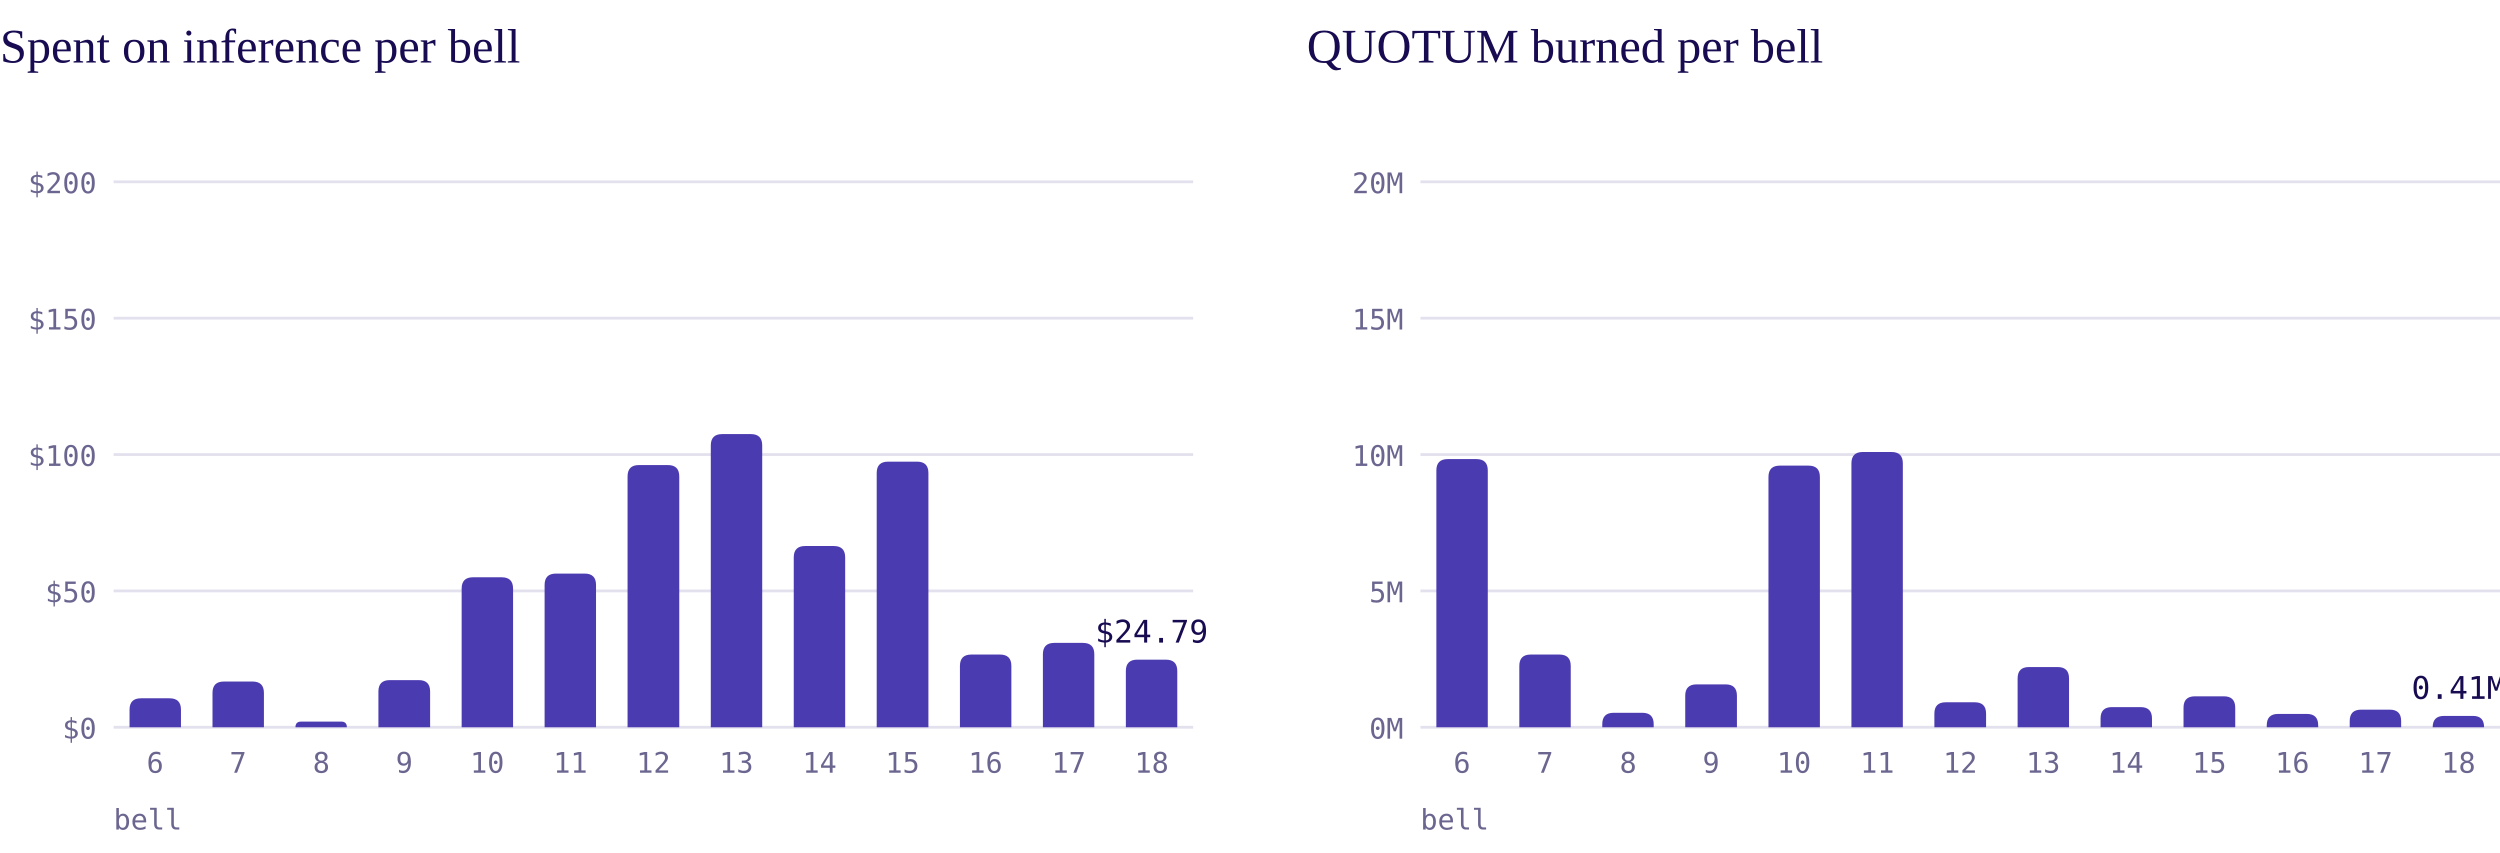
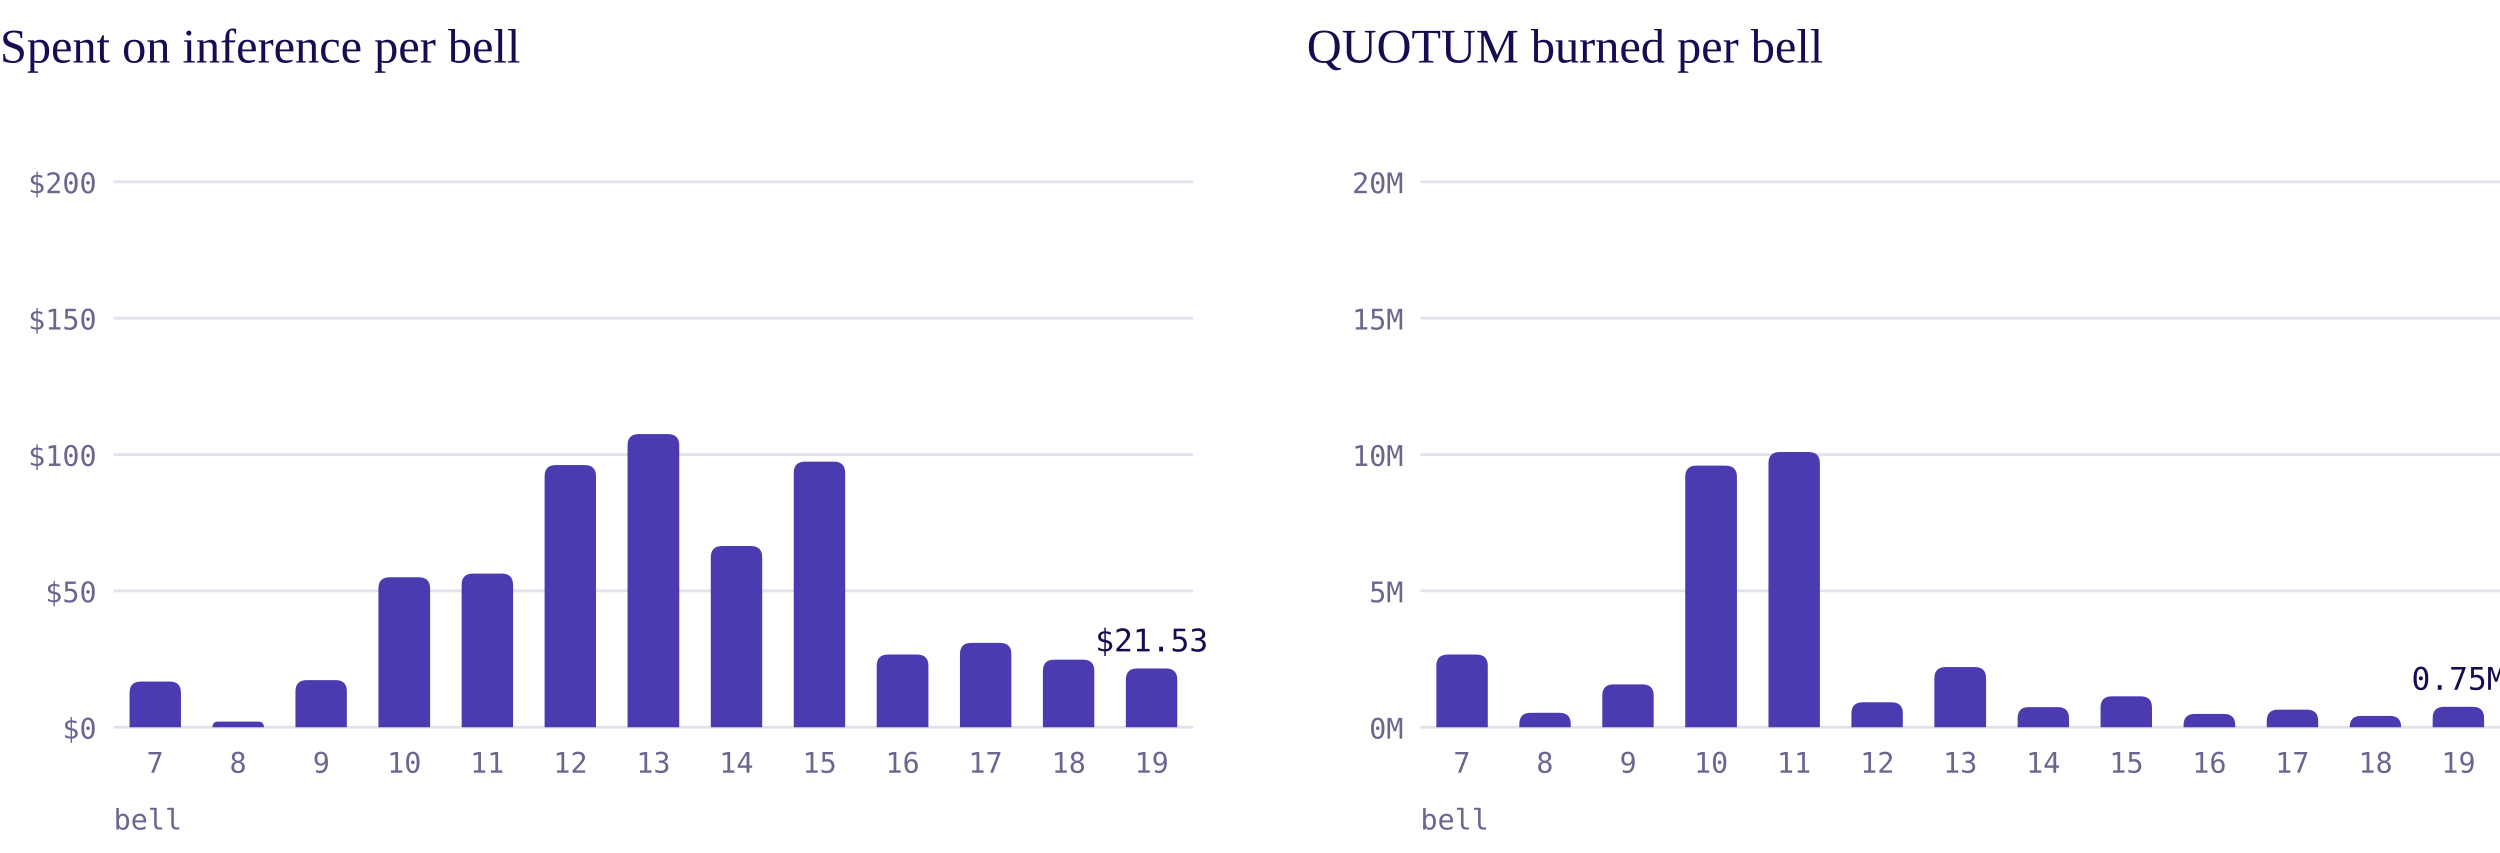
- <svg xmlns="http://www.w3.org/2000/svg" viewBox="0 0 880 300" width="880" height="300" role="img" aria-label="quotum bells 1 to 18: inference spent and QUOTUM burned per bell">
+ <svg xmlns="http://www.w3.org/2000/svg" viewBox="0 0 880 300" width="880" height="300" role="img" aria-label="quotum bells 1 to 19: inference spent and QUOTUM burned per bell">
  <text x="0" y="22" font-family="Georgia,'Times New Roman',serif" font-size="17" fill="#180b51">Spent on inference per bell</text>
  <line x1="40" x2="420" y1="256.0" y2="256.0" stroke="#e4e1ee" stroke-width="1" />
  <text x="34" y="260.0" text-anchor="end" font-family="ui-monospace,SFMono-Regular,Menlo,monospace" font-size="10" fill="#6b6690">$0</text>
  <line x1="40" x2="420" y1="208.0" y2="208.0" stroke="#e4e1ee" stroke-width="1" />
  <text x="34" y="212.0" text-anchor="end" font-family="ui-monospace,SFMono-Regular,Menlo,monospace" font-size="10" fill="#6b6690">$50</text>
  <line x1="40" x2="420" y1="160.0" y2="160.0" stroke="#e4e1ee" stroke-width="1" />
  <text x="34" y="164.0" text-anchor="end" font-family="ui-monospace,SFMono-Regular,Menlo,monospace" font-size="10" fill="#6b6690">$100</text>
  <line x1="40" x2="420" y1="112.0" y2="112.0" stroke="#e4e1ee" stroke-width="1" />
  <text x="34" y="116.0" text-anchor="end" font-family="ui-monospace,SFMono-Regular,Menlo,monospace" font-size="10" fill="#6b6690">$150</text>
  <line x1="40" x2="420" y1="64.0" y2="64.0" stroke="#e4e1ee" stroke-width="1" />
  <text x="34" y="68.0" text-anchor="end" font-family="ui-monospace,SFMono-Regular,Menlo,monospace" font-size="10" fill="#6b6690">$200</text>
-   <path d="M45.6,256.0 V249.8 Q45.6,245.8 49.6,245.8 H59.7 Q63.7,245.8 63.7,249.8 V256.0 Z" fill="#4b3bb0" />
-   <text x="54.6" y="272" text-anchor="middle" font-family="ui-monospace,SFMono-Regular,Menlo,monospace" font-size="10" fill="#6b6690">6</text>
-   <path d="M74.8,256.0 V243.9 Q74.8,239.9 78.8,239.9 H88.9 Q92.9,239.9 92.9,243.9 V256.0 Z" fill="#4b3bb0" />
-   <text x="83.8" y="272" text-anchor="middle" font-family="ui-monospace,SFMono-Regular,Menlo,monospace" font-size="10" fill="#6b6690">7</text>
-   <path d="M104.0,256.0 V256.0 Q104.0,254.0 106.0,254.0 H120.1 Q122.1,254.0 122.1,256.0 V256.0 Z" fill="#4b3bb0" />
-   <text x="113.1" y="272" text-anchor="middle" font-family="ui-monospace,SFMono-Regular,Menlo,monospace" font-size="10" fill="#6b6690">8</text>
-   <path d="M133.2,256.0 V243.4 Q133.2,239.4 137.2,239.4 H147.4 Q151.4,239.4 151.4,243.4 V256.0 Z" fill="#4b3bb0" />
-   <text x="142.3" y="272" text-anchor="middle" font-family="ui-monospace,SFMono-Regular,Menlo,monospace" font-size="10" fill="#6b6690">9</text>
-   <path d="M162.5,256.0 V207.2 Q162.5,203.2 166.5,203.2 H176.6 Q180.6,203.2 180.6,207.2 V256.0 Z" fill="#4b3bb0" />
-   <text x="171.5" y="272" text-anchor="middle" font-family="ui-monospace,SFMono-Regular,Menlo,monospace" font-size="10" fill="#6b6690">10</text>
-   <path d="M191.7,256.0 V205.9 Q191.7,201.9 195.7,201.9 H205.8 Q209.8,201.9 209.8,205.9 V256.0 Z" fill="#4b3bb0" />
-   <text x="200.8" y="272" text-anchor="middle" font-family="ui-monospace,SFMono-Regular,Menlo,monospace" font-size="10" fill="#6b6690">11</text>
-   <path d="M220.9,256.0 V167.7 Q220.9,163.7 224.9,163.7 H235.1 Q239.1,163.7 239.1,167.7 V256.0 Z" fill="#4b3bb0" />
-   <text x="230.0" y="272" text-anchor="middle" font-family="ui-monospace,SFMono-Regular,Menlo,monospace" font-size="10" fill="#6b6690">12</text>
-   <path d="M250.2,256.0 V156.8 Q250.2,152.8 254.2,152.8 H264.3 Q268.3,152.8 268.3,156.8 V256.0 Z" fill="#4b3bb0" />
-   <text x="259.2" y="272" text-anchor="middle" font-family="ui-monospace,SFMono-Regular,Menlo,monospace" font-size="10" fill="#6b6690">13</text>
-   <path d="M279.4,256.0 V196.2 Q279.4,192.2 283.4,192.2 H293.5 Q297.5,192.2 297.5,196.2 V256.0 Z" fill="#4b3bb0" />
-   <text x="288.5" y="272" text-anchor="middle" font-family="ui-monospace,SFMono-Regular,Menlo,monospace" font-size="10" fill="#6b6690">14</text>
-   <path d="M308.6,256.0 V166.5 Q308.6,162.5 312.6,162.5 H322.8 Q326.8,162.5 326.8,166.5 V256.0 Z" fill="#4b3bb0" />
-   <text x="317.7" y="272" text-anchor="middle" font-family="ui-monospace,SFMono-Regular,Menlo,monospace" font-size="10" fill="#6b6690">15</text>
-   <path d="M337.9,256.0 V234.4 Q337.9,230.4 341.9,230.4 H352.0 Q356.0,230.4 356.0,234.4 V256.0 Z" fill="#4b3bb0" />
-   <text x="346.9" y="272" text-anchor="middle" font-family="ui-monospace,SFMono-Regular,Menlo,monospace" font-size="10" fill="#6b6690">16</text>
-   <path d="M367.1,256.0 V230.3 Q367.1,226.3 371.1,226.3 H381.2 Q385.2,226.3 385.2,230.3 V256.0 Z" fill="#4b3bb0" />
-   <text x="376.2" y="272" text-anchor="middle" font-family="ui-monospace,SFMono-Regular,Menlo,monospace" font-size="10" fill="#6b6690">17</text>
-   <path d="M396.3,256.0 V236.2 Q396.3,232.2 400.3,232.2 H410.4 Q414.4,232.2 414.4,236.2 V256.0 Z" fill="#4b3bb0" />
-   <text x="405.4" y="272" text-anchor="middle" font-family="ui-monospace,SFMono-Regular,Menlo,monospace" font-size="10" fill="#6b6690">18</text>
-   <text x="405.4" y="226.2" text-anchor="middle" font-family="ui-monospace,SFMono-Regular,Menlo,monospace" font-size="11" fill="#180b51">$24.79</text>
+   <path d="M45.6,256.0 V243.9 Q45.6,239.9 49.6,239.9 H59.7 Q63.7,239.9 63.7,243.9 V256.0 Z" fill="#4b3bb0" />
+   <text x="54.6" y="272" text-anchor="middle" font-family="ui-monospace,SFMono-Regular,Menlo,monospace" font-size="10" fill="#6b6690">7</text>
+   <path d="M74.8,256.0 V256.0 Q74.8,254.0 76.8,254.0 H90.9 Q92.9,254.0 92.9,256.0 V256.0 Z" fill="#4b3bb0" />
+   <text x="83.8" y="272" text-anchor="middle" font-family="ui-monospace,SFMono-Regular,Menlo,monospace" font-size="10" fill="#6b6690">8</text>
+   <path d="M104.0,256.0 V243.4 Q104.0,239.4 108.0,239.4 H118.1 Q122.1,239.4 122.1,243.4 V256.0 Z" fill="#4b3bb0" />
+   <text x="113.1" y="272" text-anchor="middle" font-family="ui-monospace,SFMono-Regular,Menlo,monospace" font-size="10" fill="#6b6690">9</text>
+   <path d="M133.2,256.0 V207.2 Q133.2,203.2 137.2,203.2 H147.4 Q151.4,203.2 151.4,207.2 V256.0 Z" fill="#4b3bb0" />
+   <text x="142.3" y="272" text-anchor="middle" font-family="ui-monospace,SFMono-Regular,Menlo,monospace" font-size="10" fill="#6b6690">10</text>
+   <path d="M162.5,256.0 V205.9 Q162.5,201.9 166.5,201.9 H176.6 Q180.6,201.9 180.6,205.9 V256.0 Z" fill="#4b3bb0" />
+   <text x="171.5" y="272" text-anchor="middle" font-family="ui-monospace,SFMono-Regular,Menlo,monospace" font-size="10" fill="#6b6690">11</text>
+   <path d="M191.7,256.0 V167.7 Q191.7,163.7 195.7,163.7 H205.8 Q209.8,163.7 209.8,167.7 V256.0 Z" fill="#4b3bb0" />
+   <text x="200.8" y="272" text-anchor="middle" font-family="ui-monospace,SFMono-Regular,Menlo,monospace" font-size="10" fill="#6b6690">12</text>
+   <path d="M220.9,256.0 V156.8 Q220.9,152.8 224.9,152.8 H235.1 Q239.1,152.8 239.1,156.8 V256.0 Z" fill="#4b3bb0" />
+   <text x="230.0" y="272" text-anchor="middle" font-family="ui-monospace,SFMono-Regular,Menlo,monospace" font-size="10" fill="#6b6690">13</text>
+   <path d="M250.2,256.0 V196.2 Q250.2,192.2 254.2,192.2 H264.3 Q268.3,192.2 268.3,196.2 V256.0 Z" fill="#4b3bb0" />
+   <text x="259.2" y="272" text-anchor="middle" font-family="ui-monospace,SFMono-Regular,Menlo,monospace" font-size="10" fill="#6b6690">14</text>
+   <path d="M279.4,256.0 V166.5 Q279.4,162.5 283.4,162.5 H293.5 Q297.5,162.5 297.5,166.5 V256.0 Z" fill="#4b3bb0" />
+   <text x="288.5" y="272" text-anchor="middle" font-family="ui-monospace,SFMono-Regular,Menlo,monospace" font-size="10" fill="#6b6690">15</text>
+   <path d="M308.6,256.0 V234.4 Q308.6,230.4 312.6,230.4 H322.8 Q326.8,230.4 326.8,234.4 V256.0 Z" fill="#4b3bb0" />
+   <text x="317.7" y="272" text-anchor="middle" font-family="ui-monospace,SFMono-Regular,Menlo,monospace" font-size="10" fill="#6b6690">16</text>
+   <path d="M337.9,256.0 V230.3 Q337.9,226.3 341.9,226.3 H352.0 Q356.0,226.3 356.0,230.3 V256.0 Z" fill="#4b3bb0" />
+   <text x="346.9" y="272" text-anchor="middle" font-family="ui-monospace,SFMono-Regular,Menlo,monospace" font-size="10" fill="#6b6690">17</text>
+   <path d="M367.1,256.0 V236.2 Q367.1,232.2 371.1,232.2 H381.2 Q385.2,232.2 385.2,236.2 V256.0 Z" fill="#4b3bb0" />
+   <text x="376.2" y="272" text-anchor="middle" font-family="ui-monospace,SFMono-Regular,Menlo,monospace" font-size="10" fill="#6b6690">18</text>
+   <path d="M396.3,256.0 V239.3 Q396.3,235.3 400.3,235.3 H410.4 Q414.4,235.3 414.4,239.3 V256.0 Z" fill="#4b3bb0" />
+   <text x="405.4" y="272" text-anchor="middle" font-family="ui-monospace,SFMono-Regular,Menlo,monospace" font-size="10" fill="#6b6690">19</text>
+   <text x="405.4" y="229.3" text-anchor="middle" font-family="ui-monospace,SFMono-Regular,Menlo,monospace" font-size="11" fill="#180b51">$21.53</text>
  <text x="40" y="292" font-family="ui-monospace,SFMono-Regular,Menlo,monospace" font-size="10" fill="#6b6690">bell</text>
  <text x="460" y="22" font-family="Georgia,'Times New Roman',serif" font-size="17" fill="#180b51">QUOTUM burned per bell</text>
  <line x1="500" x2="880" y1="256.0" y2="256.0" stroke="#e4e1ee" stroke-width="1" />
  <text x="494" y="260.0" text-anchor="end" font-family="ui-monospace,SFMono-Regular,Menlo,monospace" font-size="10" fill="#6b6690">0M</text>
  <line x1="500" x2="880" y1="208.0" y2="208.0" stroke="#e4e1ee" stroke-width="1" />
  <text x="494" y="212.0" text-anchor="end" font-family="ui-monospace,SFMono-Regular,Menlo,monospace" font-size="10" fill="#6b6690">5M</text>
  <line x1="500" x2="880" y1="160.0" y2="160.0" stroke="#e4e1ee" stroke-width="1" />
  <text x="494" y="164.0" text-anchor="end" font-family="ui-monospace,SFMono-Regular,Menlo,monospace" font-size="10" fill="#6b6690">10M</text>
  <line x1="500" x2="880" y1="112.0" y2="112.0" stroke="#e4e1ee" stroke-width="1" />
  <text x="494" y="116.0" text-anchor="end" font-family="ui-monospace,SFMono-Regular,Menlo,monospace" font-size="10" fill="#6b6690">15M</text>
  <line x1="500" x2="880" y1="64.0" y2="64.0" stroke="#e4e1ee" stroke-width="1" />
  <text x="494" y="68.0" text-anchor="end" font-family="ui-monospace,SFMono-Regular,Menlo,monospace" font-size="10" fill="#6b6690">20M</text>
-   <path d="M505.6,256.0 V165.6 Q505.6,161.6 509.6,161.6 H519.7 Q523.7,161.6 523.7,165.6 V256.0 Z" fill="#4b3bb0" />
-   <text x="514.6" y="272" text-anchor="middle" font-family="ui-monospace,SFMono-Regular,Menlo,monospace" font-size="10" fill="#6b6690">6</text>
-   <path d="M534.8,256.0 V234.4 Q534.8,230.4 538.8,230.4 H548.9 Q552.9,230.4 552.9,234.4 V256.0 Z" fill="#4b3bb0" />
-   <text x="543.8" y="272" text-anchor="middle" font-family="ui-monospace,SFMono-Regular,Menlo,monospace" font-size="10" fill="#6b6690">7</text>
-   <path d="M564.0,256.0 V254.9 Q564.0,250.9 568.0,250.9 H578.1 Q582.1,250.9 582.1,254.9 V256.0 Z" fill="#4b3bb0" />
-   <text x="573.1" y="272" text-anchor="middle" font-family="ui-monospace,SFMono-Regular,Menlo,monospace" font-size="10" fill="#6b6690">8</text>
-   <path d="M593.2,256.0 V244.9 Q593.2,240.9 597.2,240.9 H607.4 Q611.4,240.9 611.4,244.9 V256.0 Z" fill="#4b3bb0" />
-   <text x="602.3" y="272" text-anchor="middle" font-family="ui-monospace,SFMono-Regular,Menlo,monospace" font-size="10" fill="#6b6690">9</text>
-   <path d="M622.5,256.0 V167.9 Q622.5,163.9 626.5,163.9 H636.6 Q640.6,163.9 640.6,167.9 V256.0 Z" fill="#4b3bb0" />
-   <text x="631.5" y="272" text-anchor="middle" font-family="ui-monospace,SFMono-Regular,Menlo,monospace" font-size="10" fill="#6b6690">10</text>
-   <path d="M651.7,256.0 V163.1 Q651.7,159.1 655.7,159.1 H665.8 Q669.8,159.1 669.8,163.1 V256.0 Z" fill="#4b3bb0" />
-   <text x="660.8" y="272" text-anchor="middle" font-family="ui-monospace,SFMono-Regular,Menlo,monospace" font-size="10" fill="#6b6690">11</text>
-   <path d="M680.9,256.0 V251.2 Q680.9,247.2 684.9,247.2 H695.1 Q699.1,247.2 699.1,251.2 V256.0 Z" fill="#4b3bb0" />
-   <text x="690.0" y="272" text-anchor="middle" font-family="ui-monospace,SFMono-Regular,Menlo,monospace" font-size="10" fill="#6b6690">12</text>
-   <path d="M710.2,256.0 V238.8 Q710.2,234.8 714.2,234.8 H724.3 Q728.3,234.8 728.3,238.8 V256.0 Z" fill="#4b3bb0" />
-   <text x="719.2" y="272" text-anchor="middle" font-family="ui-monospace,SFMono-Regular,Menlo,monospace" font-size="10" fill="#6b6690">13</text>
-   <path d="M739.4,256.0 V252.9 Q739.4,248.9 743.4,248.9 H753.5 Q757.5,248.9 757.5,252.9 V256.0 Z" fill="#4b3bb0" />
-   <text x="748.5" y="272" text-anchor="middle" font-family="ui-monospace,SFMono-Regular,Menlo,monospace" font-size="10" fill="#6b6690">14</text>
-   <path d="M768.6,256.0 V249.1 Q768.6,245.1 772.6,245.1 H782.8 Q786.8,245.1 786.8,249.1 V256.0 Z" fill="#4b3bb0" />
-   <text x="777.7" y="272" text-anchor="middle" font-family="ui-monospace,SFMono-Regular,Menlo,monospace" font-size="10" fill="#6b6690">15</text>
-   <path d="M797.9,256.0 V255.3 Q797.9,251.3 801.9,251.3 H812.0 Q816.0,251.3 816.0,255.3 V256.0 Z" fill="#4b3bb0" />
-   <text x="806.9" y="272" text-anchor="middle" font-family="ui-monospace,SFMono-Regular,Menlo,monospace" font-size="10" fill="#6b6690">16</text>
-   <path d="M827.1,256.0 V253.8 Q827.1,249.8 831.1,249.8 H841.2 Q845.2,249.8 845.2,253.8 V256.0 Z" fill="#4b3bb0" />
-   <text x="836.2" y="272" text-anchor="middle" font-family="ui-monospace,SFMono-Regular,Menlo,monospace" font-size="10" fill="#6b6690">17</text>
-   <path d="M856.3,256.0 V256.0 Q856.3,252.0 860.3,252.0 H870.5 Q874.4,252.0 874.4,256.0 V256.0 Z" fill="#4b3bb0" />
-   <text x="865.4" y="272" text-anchor="middle" font-family="ui-monospace,SFMono-Regular,Menlo,monospace" font-size="10" fill="#6b6690">18</text>
-   <text x="865.4" y="246.0" text-anchor="middle" font-family="ui-monospace,SFMono-Regular,Menlo,monospace" font-size="11" fill="#180b51">0.41M</text>
+   <path d="M505.6,256.0 V234.4 Q505.6,230.4 509.6,230.4 H519.7 Q523.7,230.4 523.7,234.4 V256.0 Z" fill="#4b3bb0" />
+   <text x="514.6" y="272" text-anchor="middle" font-family="ui-monospace,SFMono-Regular,Menlo,monospace" font-size="10" fill="#6b6690">7</text>
+   <path d="M534.8,256.0 V254.9 Q534.8,250.9 538.8,250.9 H548.9 Q552.9,250.9 552.9,254.9 V256.0 Z" fill="#4b3bb0" />
+   <text x="543.8" y="272" text-anchor="middle" font-family="ui-monospace,SFMono-Regular,Menlo,monospace" font-size="10" fill="#6b6690">8</text>
+   <path d="M564.0,256.0 V244.9 Q564.0,240.9 568.0,240.9 H578.1 Q582.1,240.9 582.1,244.9 V256.0 Z" fill="#4b3bb0" />
+   <text x="573.1" y="272" text-anchor="middle" font-family="ui-monospace,SFMono-Regular,Menlo,monospace" font-size="10" fill="#6b6690">9</text>
+   <path d="M593.2,256.0 V167.9 Q593.2,163.9 597.2,163.9 H607.4 Q611.4,163.9 611.4,167.9 V256.0 Z" fill="#4b3bb0" />
+   <text x="602.3" y="272" text-anchor="middle" font-family="ui-monospace,SFMono-Regular,Menlo,monospace" font-size="10" fill="#6b6690">10</text>
+   <path d="M622.5,256.0 V163.1 Q622.5,159.1 626.5,159.1 H636.6 Q640.6,159.1 640.6,163.1 V256.0 Z" fill="#4b3bb0" />
+   <text x="631.5" y="272" text-anchor="middle" font-family="ui-monospace,SFMono-Regular,Menlo,monospace" font-size="10" fill="#6b6690">11</text>
+   <path d="M651.7,256.0 V251.2 Q651.7,247.2 655.7,247.2 H665.8 Q669.8,247.2 669.8,251.2 V256.0 Z" fill="#4b3bb0" />
+   <text x="660.8" y="272" text-anchor="middle" font-family="ui-monospace,SFMono-Regular,Menlo,monospace" font-size="10" fill="#6b6690">12</text>
+   <path d="M680.9,256.0 V238.8 Q680.9,234.8 684.9,234.8 H695.1 Q699.1,234.8 699.1,238.8 V256.0 Z" fill="#4b3bb0" />
+   <text x="690.0" y="272" text-anchor="middle" font-family="ui-monospace,SFMono-Regular,Menlo,monospace" font-size="10" fill="#6b6690">13</text>
+   <path d="M710.2,256.0 V252.9 Q710.2,248.9 714.2,248.9 H724.3 Q728.3,248.9 728.3,252.9 V256.0 Z" fill="#4b3bb0" />
+   <text x="719.2" y="272" text-anchor="middle" font-family="ui-monospace,SFMono-Regular,Menlo,monospace" font-size="10" fill="#6b6690">14</text>
+   <path d="M739.4,256.0 V249.1 Q739.4,245.1 743.4,245.1 H753.5 Q757.5,245.1 757.5,249.1 V256.0 Z" fill="#4b3bb0" />
+   <text x="748.5" y="272" text-anchor="middle" font-family="ui-monospace,SFMono-Regular,Menlo,monospace" font-size="10" fill="#6b6690">15</text>
+   <path d="M768.6,256.0 V255.3 Q768.6,251.3 772.6,251.3 H782.8 Q786.8,251.3 786.8,255.3 V256.0 Z" fill="#4b3bb0" />
+   <text x="777.7" y="272" text-anchor="middle" font-family="ui-monospace,SFMono-Regular,Menlo,monospace" font-size="10" fill="#6b6690">16</text>
+   <path d="M797.9,256.0 V253.8 Q797.9,249.8 801.9,249.8 H812.0 Q816.0,249.8 816.0,253.8 V256.0 Z" fill="#4b3bb0" />
+   <text x="806.9" y="272" text-anchor="middle" font-family="ui-monospace,SFMono-Regular,Menlo,monospace" font-size="10" fill="#6b6690">17</text>
+   <path d="M827.1,256.0 V256.0 Q827.1,252.0 831.0,252.0 H841.3 Q845.2,252.0 845.2,256.0 V256.0 Z" fill="#4b3bb0" />
+   <text x="836.2" y="272" text-anchor="middle" font-family="ui-monospace,SFMono-Regular,Menlo,monospace" font-size="10" fill="#6b6690">18</text>
+   <path d="M856.3,256.0 V252.8 Q856.3,248.8 860.3,248.8 H870.4 Q874.4,248.8 874.4,252.8 V256.0 Z" fill="#4b3bb0" />
+   <text x="865.4" y="272" text-anchor="middle" font-family="ui-monospace,SFMono-Regular,Menlo,monospace" font-size="10" fill="#6b6690">19</text>
+   <text x="865.4" y="242.8" text-anchor="middle" font-family="ui-monospace,SFMono-Regular,Menlo,monospace" font-size="11" fill="#180b51">0.75M</text>
  <text x="500" y="292" font-family="ui-monospace,SFMono-Regular,Menlo,monospace" font-size="10" fill="#6b6690">bell</text>
</svg>
